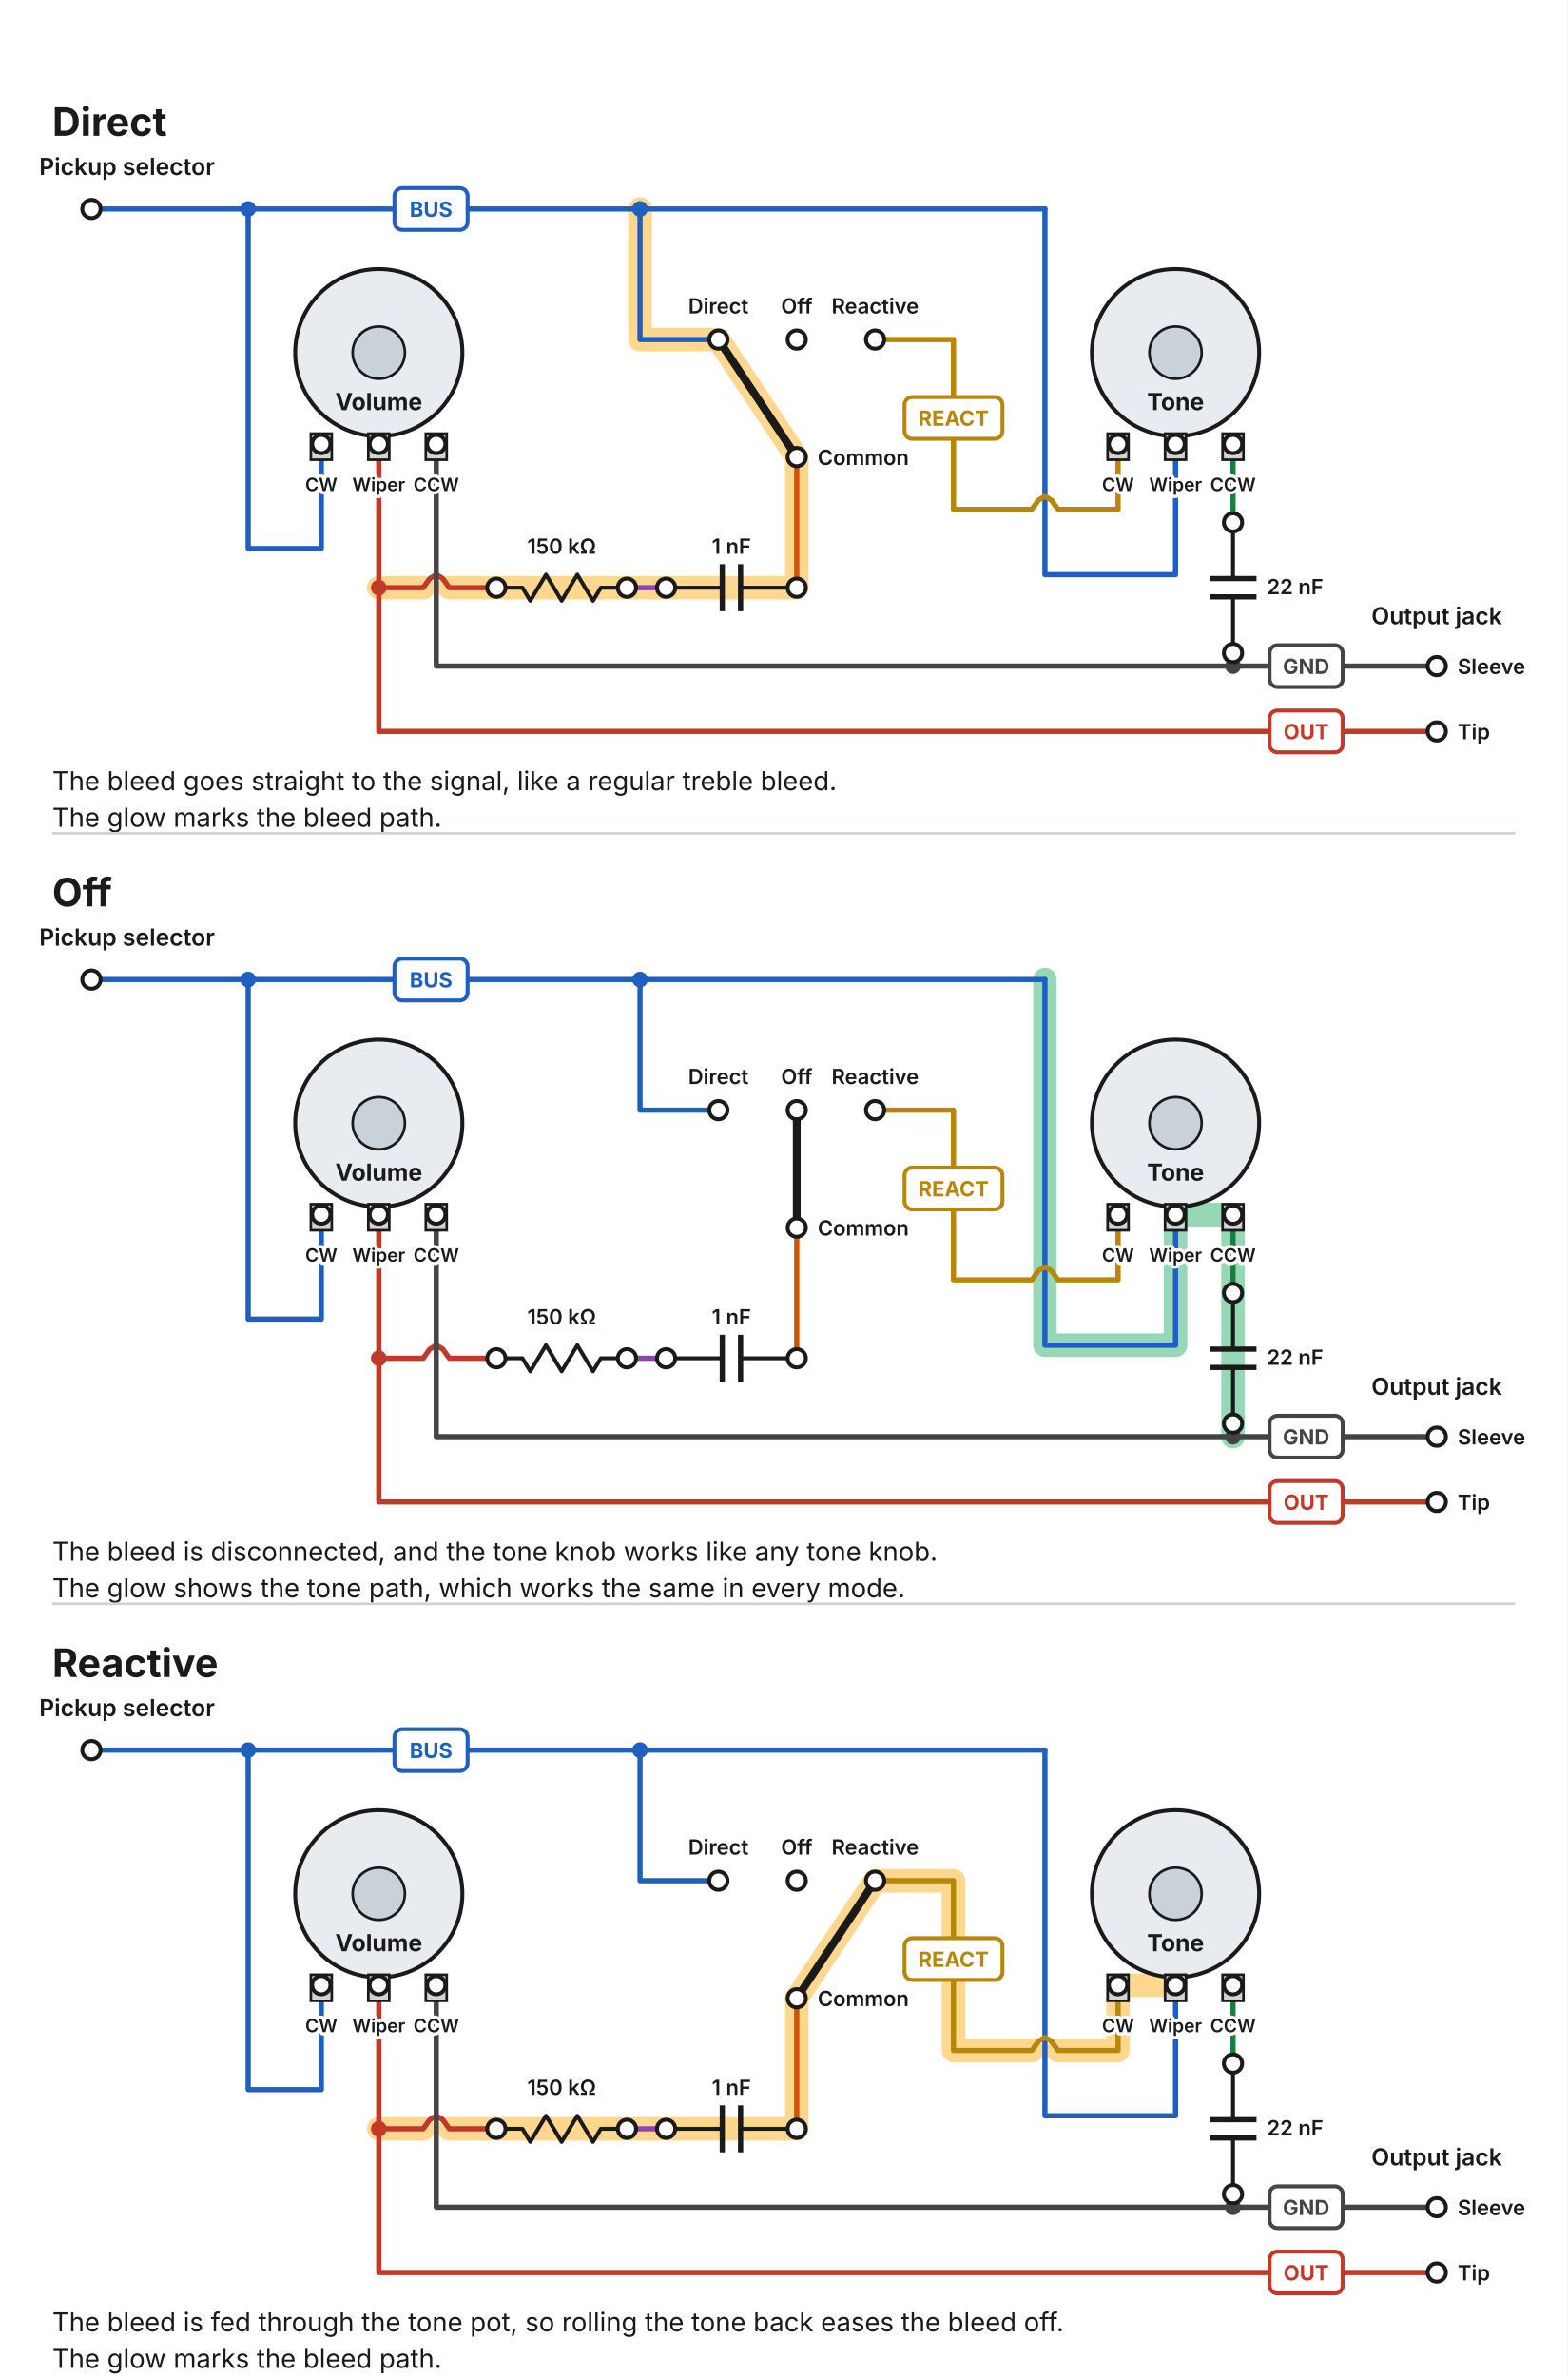
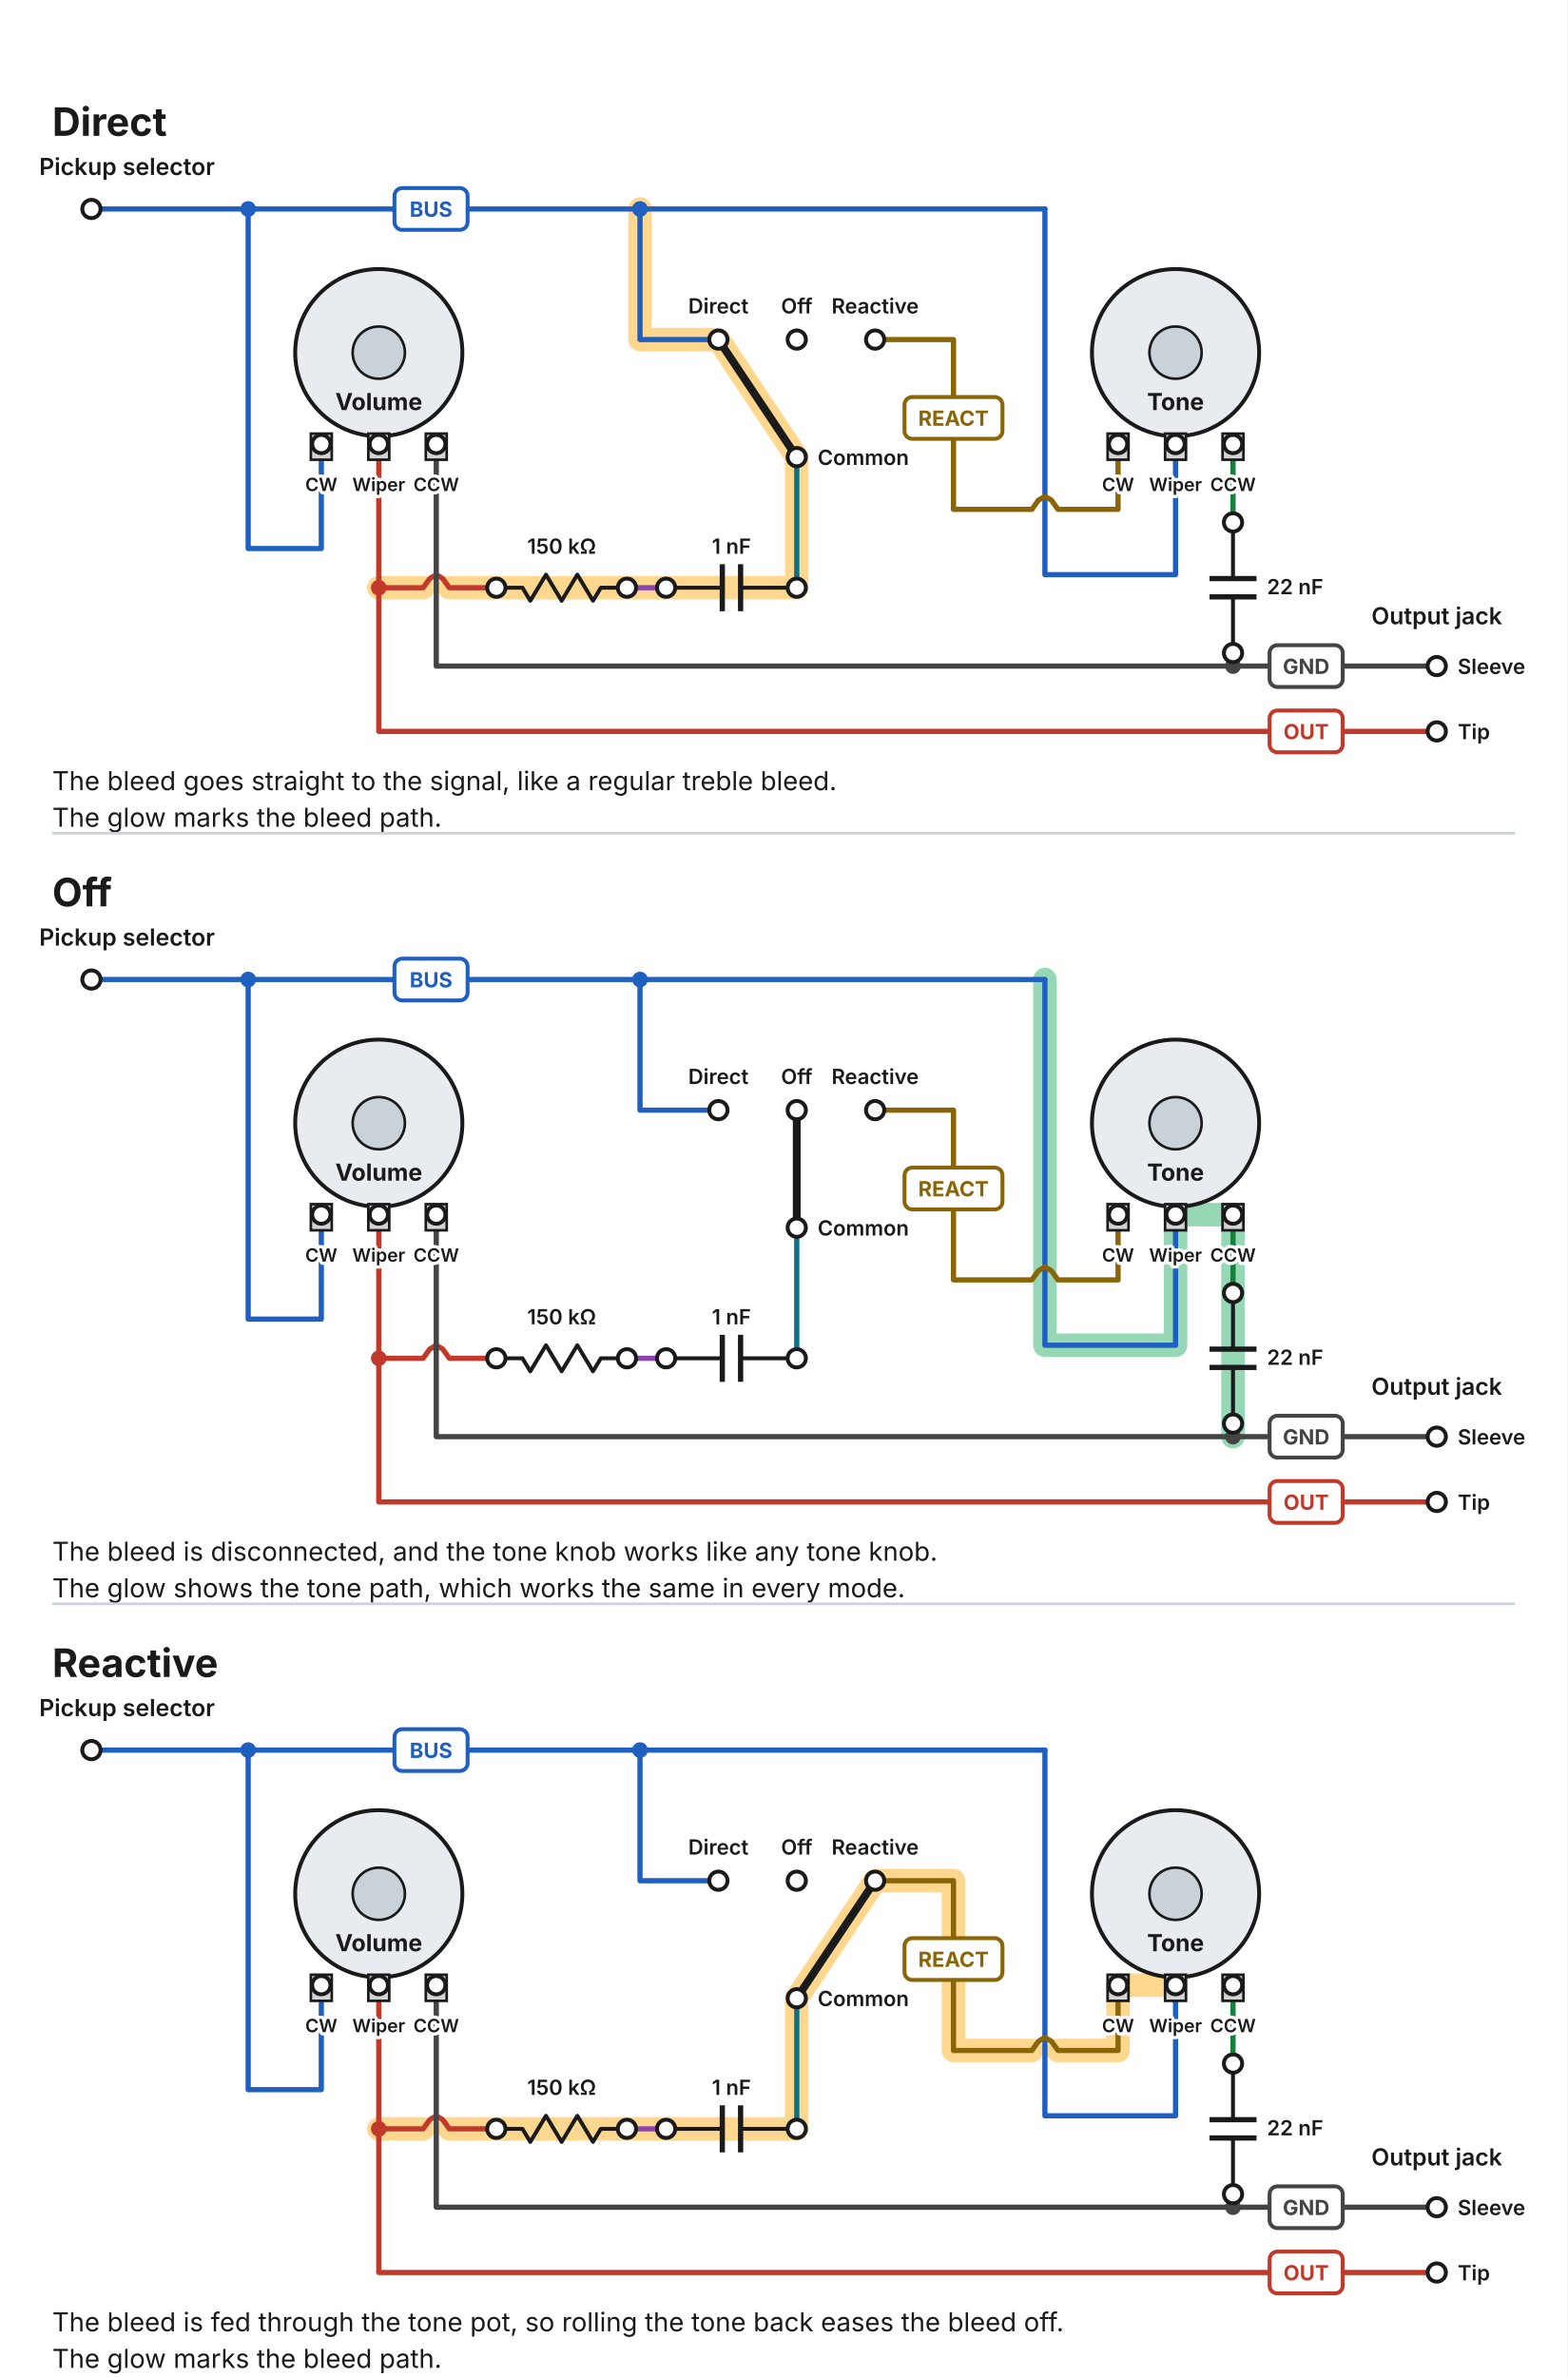
<svg xmlns="http://www.w3.org/2000/svg" viewBox="0 0 1200 1820" width="1200" height="1820" role="img" aria-label="The three modes">
  <rect width="1200" height="1820" fill="#ffffff" />
  <text x="40" y="104" font-size="30" font-weight="700" text-anchor="start" fill="#1a1a1a" font-family="Inter, Helvetica, Arial, sans-serif">Direct</text>
  <polyline points="290,450 324,450" fill="none" stroke="#ffb020" stroke-opacity="0.5" stroke-width="18" stroke-linecap="round" stroke-linejoin="round" />
  <polyline points="344,450 610,450 610,350 550,260 490,260 490,160" fill="none" stroke="#ffb020" stroke-opacity="0.5" stroke-width="18" stroke-linecap="round" stroke-linejoin="round" />
  <polyline data-wire="1" data-net="BUS" points="70,160 800,160" fill="none" stroke="#1f5fbf" stroke-width="4" stroke-linejoin="round" stroke-linecap="round" />
  <circle data-dot="1" cx="190" cy="160" r="6" fill="#1f5fbf" />
  <circle data-dot="1" cx="490" cy="160" r="6" fill="#1f5fbf" />
  <polyline data-wire="1" data-net="BUS" points="800,160 800,440 900,440 900,340" fill="none" stroke="#1f5fbf" stroke-width="4" stroke-linejoin="round" stroke-linecap="round" />
  <polyline data-wire="1" data-net="BUS" points="490,160 490,260 550,260" fill="none" stroke="#1f5fbf" stroke-width="4" stroke-linejoin="round" stroke-linecap="round" />
-   <polyline data-wire="1" data-net="REACT" points="856,340 856,390 810,390 805,383 800,380 795,383 790,390 730,390 730,260 670,260" fill="none" stroke="#b8860b" stroke-width="4" stroke-linejoin="round" stroke-linecap="round" />
-   <polyline data-wire="1" data-net="TB-SW" points="610,450 610,350" fill="none" stroke="#d35400" stroke-width="4" stroke-linejoin="round" stroke-linecap="round" />
+   <polyline data-wire="1" data-net="REACT" points="856,340 856,390 810,390 805,383 800,380 795,383 790,390 730,390 730,260 670,260" fill="none" stroke="#8a6508" stroke-width="4" stroke-linejoin="round" stroke-linecap="round" />
+   <polyline data-wire="1" data-net="TB-SW" points="610,450 610,350" fill="none" stroke="#0b7285" stroke-width="4" stroke-linejoin="round" stroke-linecap="round" />
  <polyline data-wire="1" data-net="BUS" points="190,160 190,420 246,420 246,340" fill="none" stroke="#1f5fbf" stroke-width="4" stroke-linejoin="round" stroke-linecap="round" />
  <polyline data-wire="1" data-net="OUT" points="290,340 290,560 1100,560" fill="none" stroke="#c0392b" stroke-width="4" stroke-linejoin="round" stroke-linecap="round" />
  <circle data-dot="1" cx="290" cy="450" r="6" fill="#c0392b" />
  <polyline data-wire="1" data-net="OUT" points="290,450 324,450 329,443 334,440 339,443 344,450 380,450" fill="none" stroke="#c0392b" stroke-width="4" stroke-linejoin="round" stroke-linecap="round" />
  <polyline data-wire="1" data-net="TB-MID" points="480,450 510,450" fill="none" stroke="#8e44ad" stroke-width="4" stroke-linejoin="round" stroke-linecap="round" />
  <polyline data-wire="1" data-net="TONE-CAP" points="944,340 944,400" fill="none" stroke="#16803c" stroke-width="4" stroke-linejoin="round" stroke-linecap="round" />
  <polyline data-wire="1" data-net="GND" points="334,340 334,510 1100,510" fill="none" stroke="#444444" stroke-width="4" stroke-linejoin="round" stroke-linecap="round" />
  <circle data-dot="1" cx="944" cy="510" r="6" fill="#444444" />
  <polyline data-wire="1" data-net="GND" points="944,500 944,510" fill="none" stroke="#444444" stroke-width="4" stroke-linejoin="round" stroke-linecap="round" />
  <g data-part="RB">
    <polyline points="380,450 400,450 406,460 418,440 430,460 442,440 454,460 460,450 480,450" fill="none" stroke="#1a1a1a" stroke-width="3" stroke-linejoin="round" />
    <circle data-terminal="RB.1" cx="380" cy="450" r="7" fill="#ffffff" stroke="#1a1a1a" stroke-width="3" />
    <circle data-terminal="RB.2" cx="480" cy="450" r="7" fill="#ffffff" stroke="#1a1a1a" stroke-width="3" />
    <text x="430" y="424" font-size="16" font-weight="600" text-anchor="middle" fill="#1a1a1a" stroke="#ffffff" stroke-width="5" stroke-linejoin="round" paint-order="stroke" font-family="Inter, Helvetica, Arial, sans-serif">150 kΩ</text>
  </g>
  <g data-part="CB">
    <line x1="510" y1="450" x2="553" y2="450" stroke="#1a1a1a" stroke-width="3" />
    <line x1="567" y1="450" x2="610" y2="450" stroke="#1a1a1a" stroke-width="3" />
    <line x1="553" y1="432" x2="553" y2="468" stroke="#1a1a1a" stroke-width="4" />
    <line x1="567" y1="432" x2="567" y2="468" stroke="#1a1a1a" stroke-width="4" />
    <circle data-terminal="CB.1" cx="510" cy="450" r="7" fill="#ffffff" stroke="#1a1a1a" stroke-width="3" />
    <circle data-terminal="CB.2" cx="610" cy="450" r="7" fill="#ffffff" stroke="#1a1a1a" stroke-width="3" />
    <text x="560" y="424" font-size="16" font-weight="600" text-anchor="middle" fill="#1a1a1a" stroke="#ffffff" stroke-width="5" stroke-linejoin="round" paint-order="stroke" font-family="Inter, Helvetica, Arial, sans-serif">1 nF</text>
  </g>
  <g data-part="C22">
    <line x1="944" y1="400" x2="944" y2="443" stroke="#1a1a1a" stroke-width="3" />
    <line x1="944" y1="457" x2="944" y2="500" stroke="#1a1a1a" stroke-width="3" />
    <line x1="926" y1="443" x2="962" y2="443" stroke="#1a1a1a" stroke-width="4" />
    <line x1="926" y1="457" x2="962" y2="457" stroke="#1a1a1a" stroke-width="4" />
    <circle data-terminal="C22.HOT" cx="944" cy="400" r="7" fill="#ffffff" stroke="#1a1a1a" stroke-width="3" />
    <circle data-terminal="C22.GND" cx="944" cy="500" r="7" fill="#ffffff" stroke="#1a1a1a" stroke-width="3" />
    <text x="970" y="455" font-size="16" font-weight="600" text-anchor="start" fill="#1a1a1a" stroke="#ffffff" stroke-width="5" stroke-linejoin="round" paint-order="stroke" font-family="Inter, Helvetica, Arial, sans-serif">22 nF</text>
  </g>
  <g data-pot="Volume" data-view="rear">
    <circle cx="290" cy="270" r="64" fill="#e8ecf0" stroke="#1a1a1a" stroke-width="3" />
    <circle cx="290" cy="270" r="20" fill="#c9d1d9" stroke="#1a1a1a" stroke-width="2" />
    <rect x="238" y="332" width="16" height="20" fill="#d4d4d4" stroke="#1a1a1a" stroke-width="2" />
    <circle data-terminal="VOL.IN" cx="246" cy="340" r="7" fill="#ffffff" stroke="#1a1a1a" stroke-width="3" />
    <text x="246" y="376" font-size="14" font-weight="600" text-anchor="middle" fill="#1a1a1a" stroke="#ffffff" stroke-width="5" stroke-linejoin="round" paint-order="stroke" font-family="Inter, Helvetica, Arial, sans-serif">CW</text>
    <rect x="282" y="332" width="16" height="20" fill="#d4d4d4" stroke="#1a1a1a" stroke-width="2" />
    <circle data-terminal="VOL.W" cx="290" cy="340" r="7" fill="#ffffff" stroke="#1a1a1a" stroke-width="3" />
    <text x="290" y="376" font-size="14" font-weight="600" text-anchor="middle" fill="#1a1a1a" stroke="#ffffff" stroke-width="5" stroke-linejoin="round" paint-order="stroke" font-family="Inter, Helvetica, Arial, sans-serif">Wiper</text>
    <rect x="326" y="332" width="16" height="20" fill="#d4d4d4" stroke="#1a1a1a" stroke-width="2" />
    <circle data-terminal="VOL.GND" cx="334" cy="340" r="7" fill="#ffffff" stroke="#1a1a1a" stroke-width="3" />
    <text x="334" y="376" font-size="14" font-weight="600" text-anchor="middle" fill="#1a1a1a" stroke="#ffffff" stroke-width="5" stroke-linejoin="round" paint-order="stroke" font-family="Inter, Helvetica, Arial, sans-serif">CCW</text>
    <text x="290" y="314" font-size="18" font-weight="700" text-anchor="middle" fill="#1a1a1a" font-family="Inter, Helvetica, Arial, sans-serif">Volume</text>
  </g>
  <g data-pot="Tone" data-view="rear">
    <circle cx="900" cy="270" r="64" fill="#e8ecf0" stroke="#1a1a1a" stroke-width="3" />
    <circle cx="900" cy="270" r="20" fill="#c9d1d9" stroke="#1a1a1a" stroke-width="2" />
    <rect x="848" y="332" width="16" height="20" fill="#d4d4d4" stroke="#1a1a1a" stroke-width="2" />
    <circle data-terminal="TONE.CW" cx="856" cy="340" r="7" fill="#ffffff" stroke="#1a1a1a" stroke-width="3" />
    <text x="856" y="376" font-size="14" font-weight="600" text-anchor="middle" fill="#1a1a1a" stroke="#ffffff" stroke-width="5" stroke-linejoin="round" paint-order="stroke" font-family="Inter, Helvetica, Arial, sans-serif">CW</text>
    <rect x="892" y="332" width="16" height="20" fill="#d4d4d4" stroke="#1a1a1a" stroke-width="2" />
    <circle data-terminal="TONE.W" cx="900" cy="340" r="7" fill="#ffffff" stroke="#1a1a1a" stroke-width="3" />
    <text x="900" y="376" font-size="14" font-weight="600" text-anchor="middle" fill="#1a1a1a" stroke="#ffffff" stroke-width="5" stroke-linejoin="round" paint-order="stroke" font-family="Inter, Helvetica, Arial, sans-serif">Wiper</text>
    <rect x="936" y="332" width="16" height="20" fill="#d4d4d4" stroke="#1a1a1a" stroke-width="2" />
    <circle data-terminal="TONE.CCW" cx="944" cy="340" r="7" fill="#ffffff" stroke="#1a1a1a" stroke-width="3" />
    <text x="944" y="376" font-size="14" font-weight="600" text-anchor="middle" fill="#1a1a1a" stroke="#ffffff" stroke-width="5" stroke-linejoin="round" paint-order="stroke" font-family="Inter, Helvetica, Arial, sans-serif">CCW</text>
    <text x="900" y="314" font-size="18" font-weight="700" text-anchor="middle" fill="#1a1a1a" font-family="Inter, Helvetica, Arial, sans-serif">Tone</text>
  </g>
  <g data-switch="SW">
    <line data-blade="1" x1="610" y1="350" x2="550" y2="260" stroke="#1a1a1a" stroke-width="6" stroke-linecap="round" />
    <circle data-terminal="SW.DIRECT" cx="550" cy="260" r="7" fill="#ffffff" stroke="#1a1a1a" stroke-width="3" />
    <text x="550" y="240" font-size="16" font-weight="600" text-anchor="middle" fill="#1a1a1a" stroke="#ffffff" stroke-width="5" stroke-linejoin="round" paint-order="stroke" font-family="Inter, Helvetica, Arial, sans-serif">Direct</text>
    <circle data-terminal="SW.OFF" cx="610" cy="260" r="7" fill="#ffffff" stroke="#1a1a1a" stroke-width="3" />
    <text x="610" y="240" font-size="16" font-weight="600" text-anchor="middle" fill="#1a1a1a" stroke="#ffffff" stroke-width="5" stroke-linejoin="round" paint-order="stroke" font-family="Inter, Helvetica, Arial, sans-serif">Off</text>
    <circle data-terminal="SW.REACTIVE" cx="670" cy="260" r="7" fill="#ffffff" stroke="#1a1a1a" stroke-width="3" />
    <text x="670" y="240" font-size="16" font-weight="600" text-anchor="middle" fill="#1a1a1a" stroke="#ffffff" stroke-width="5" stroke-linejoin="round" paint-order="stroke" font-family="Inter, Helvetica, Arial, sans-serif">Reactive</text>
    <circle data-terminal="SW.C" cx="610" cy="350" r="7" fill="#ffffff" stroke="#1a1a1a" stroke-width="3" />
    <text x="626" y="356" font-size="16" font-weight="600" text-anchor="start" fill="#1a1a1a" stroke="#ffffff" stroke-width="5" stroke-linejoin="round" paint-order="stroke" font-family="Inter, Helvetica, Arial, sans-serif">Common</text>
  </g>
  <circle data-terminal="SEL.C" cx="70" cy="160" r="7" fill="#ffffff" stroke="#1a1a1a" stroke-width="3" />
  <circle data-terminal="JACK.SLV" cx="1100" cy="510" r="7" fill="#ffffff" stroke="#1a1a1a" stroke-width="3" />
  <circle data-terminal="JACK.TIP" cx="1100" cy="560" r="7" fill="#ffffff" stroke="#1a1a1a" stroke-width="3" />
  <text x="30" y="134" font-size="18" font-weight="600" text-anchor="start" fill="#1a1a1a" font-family="Inter, Helvetica, Arial, sans-serif">Pickup selector</text>
  <text x="1100" y="478" font-size="18" font-weight="600" text-anchor="middle" fill="#1a1a1a" font-family="Inter, Helvetica, Arial, sans-serif">Output jack</text>
  <text x="1116" y="516" font-size="16" font-weight="600" text-anchor="start" fill="#1a1a1a" font-family="Inter, Helvetica, Arial, sans-serif">Sleeve</text>
  <text x="1116" y="566" font-size="16" font-weight="600" text-anchor="start" fill="#1a1a1a" font-family="Inter, Helvetica, Arial, sans-serif">Tip</text>
  <g data-netlabel="BUS">
    <rect x="302" y="144" width="56" height="32" rx="6" fill="#ffffff" stroke="#1f5fbf" stroke-width="3" />
    <text x="330" y="166" font-size="16" font-weight="700" text-anchor="middle" fill="#1f5fbf" font-family="Inter, Helvetica, Arial, sans-serif">BUS</text>
  </g>
  <g data-netlabel="OUT">
    <rect x="972" y="544" width="56" height="32" rx="6" fill="#ffffff" stroke="#c0392b" stroke-width="3" />
    <text x="1000" y="566" font-size="16" font-weight="700" text-anchor="middle" fill="#c0392b" font-family="Inter, Helvetica, Arial, sans-serif">OUT</text>
  </g>
  <g data-netlabel="GND">
    <rect x="972" y="494" width="56" height="32" rx="6" fill="#ffffff" stroke="#444444" stroke-width="3" />
    <text x="1000" y="516" font-size="16" font-weight="700" text-anchor="middle" fill="#444444" font-family="Inter, Helvetica, Arial, sans-serif">GND</text>
  </g>
  <g data-netlabel="REACT">
-     <rect x="692.5" y="304" width="75" height="32" rx="6" fill="#ffffff" stroke="#b8860b" stroke-width="3" />
-     <text x="730" y="326" font-size="16" font-weight="700" text-anchor="middle" fill="#b8860b" font-family="Inter, Helvetica, Arial, sans-serif">REACT</text>
+     <rect x="692.5" y="304" width="75" height="32" rx="6" fill="#ffffff" stroke="#8a6508" stroke-width="3" />
+     <text x="730" y="326" font-size="16" font-weight="700" text-anchor="middle" fill="#8a6508" font-family="Inter, Helvetica, Arial, sans-serif">REACT</text>
  </g>
  <text x="40" y="605" font-size="20" font-weight="400" text-anchor="start" fill="#1a1a1a" font-family="Inter, Helvetica, Arial, sans-serif">The bleed goes straight to the signal, like a regular treble bleed.</text>
  <text x="40" y="633" font-size="20" font-weight="400" text-anchor="start" fill="#1a1a1a" font-family="Inter, Helvetica, Arial, sans-serif">The glow marks the bleed path.</text>
  <line x1="40" y1="638" x2="1160" y2="638" stroke="#c9d3de" stroke-width="2" />
  <text x="40" y="694" font-size="30" font-weight="700" text-anchor="start" fill="#1a1a1a" font-family="Inter, Helvetica, Arial, sans-serif">Off</text>
  <polyline points="800,750 800,1030 900,1030 900,930 944,930 944,1090 944,1100" fill="none" stroke="#2fb36d" stroke-opacity="0.5" stroke-width="18" stroke-linecap="round" stroke-linejoin="round" />
  <polyline data-wire="1" data-net="BUS" points="70,750 800,750" fill="none" stroke="#1f5fbf" stroke-width="4" stroke-linejoin="round" stroke-linecap="round" />
  <circle data-dot="1" cx="190" cy="750" r="6" fill="#1f5fbf" />
  <circle data-dot="1" cx="490" cy="750" r="6" fill="#1f5fbf" />
  <polyline data-wire="1" data-net="BUS" points="800,750 800,1030 900,1030 900,930" fill="none" stroke="#1f5fbf" stroke-width="4" stroke-linejoin="round" stroke-linecap="round" />
  <polyline data-wire="1" data-net="BUS" points="490,750 490,850 550,850" fill="none" stroke="#1f5fbf" stroke-width="4" stroke-linejoin="round" stroke-linecap="round" />
-   <polyline data-wire="1" data-net="REACT" points="856,930 856,980 810,980 805,973 800,970 795,973 790,980 730,980 730,850 670,850" fill="none" stroke="#b8860b" stroke-width="4" stroke-linejoin="round" stroke-linecap="round" />
-   <polyline data-wire="1" data-net="TB-SW" points="610,1040 610,940" fill="none" stroke="#d35400" stroke-width="4" stroke-linejoin="round" stroke-linecap="round" />
+   <polyline data-wire="1" data-net="REACT" points="856,930 856,980 810,980 805,973 800,970 795,973 790,980 730,980 730,850 670,850" fill="none" stroke="#8a6508" stroke-width="4" stroke-linejoin="round" stroke-linecap="round" />
+   <polyline data-wire="1" data-net="TB-SW" points="610,1040 610,940" fill="none" stroke="#0b7285" stroke-width="4" stroke-linejoin="round" stroke-linecap="round" />
  <polyline data-wire="1" data-net="BUS" points="190,750 190,1010 246,1010 246,930" fill="none" stroke="#1f5fbf" stroke-width="4" stroke-linejoin="round" stroke-linecap="round" />
  <polyline data-wire="1" data-net="OUT" points="290,930 290,1150 1100,1150" fill="none" stroke="#c0392b" stroke-width="4" stroke-linejoin="round" stroke-linecap="round" />
  <circle data-dot="1" cx="290" cy="1040" r="6" fill="#c0392b" />
  <polyline data-wire="1" data-net="OUT" points="290,1040 324,1040 329,1033 334,1030 339,1033 344,1040 380,1040" fill="none" stroke="#c0392b" stroke-width="4" stroke-linejoin="round" stroke-linecap="round" />
  <polyline data-wire="1" data-net="TB-MID" points="480,1040 510,1040" fill="none" stroke="#8e44ad" stroke-width="4" stroke-linejoin="round" stroke-linecap="round" />
  <polyline data-wire="1" data-net="TONE-CAP" points="944,930 944,990" fill="none" stroke="#16803c" stroke-width="4" stroke-linejoin="round" stroke-linecap="round" />
  <polyline data-wire="1" data-net="GND" points="334,930 334,1100 1100,1100" fill="none" stroke="#444444" stroke-width="4" stroke-linejoin="round" stroke-linecap="round" />
  <circle data-dot="1" cx="944" cy="1100" r="6" fill="#444444" />
  <polyline data-wire="1" data-net="GND" points="944,1090 944,1100" fill="none" stroke="#444444" stroke-width="4" stroke-linejoin="round" stroke-linecap="round" />
  <g data-part="RB">
    <polyline points="380,1040 400,1040 406,1050 418,1030 430,1050 442,1030 454,1050 460,1040 480,1040" fill="none" stroke="#1a1a1a" stroke-width="3" stroke-linejoin="round" />
    <circle data-terminal="RB.1" cx="380" cy="1040" r="7" fill="#ffffff" stroke="#1a1a1a" stroke-width="3" />
    <circle data-terminal="RB.2" cx="480" cy="1040" r="7" fill="#ffffff" stroke="#1a1a1a" stroke-width="3" />
    <text x="430" y="1014" font-size="16" font-weight="600" text-anchor="middle" fill="#1a1a1a" stroke="#ffffff" stroke-width="5" stroke-linejoin="round" paint-order="stroke" font-family="Inter, Helvetica, Arial, sans-serif">150 kΩ</text>
  </g>
  <g data-part="CB">
    <line x1="510" y1="1040" x2="553" y2="1040" stroke="#1a1a1a" stroke-width="3" />
    <line x1="567" y1="1040" x2="610" y2="1040" stroke="#1a1a1a" stroke-width="3" />
    <line x1="553" y1="1022" x2="553" y2="1058" stroke="#1a1a1a" stroke-width="4" />
    <line x1="567" y1="1022" x2="567" y2="1058" stroke="#1a1a1a" stroke-width="4" />
    <circle data-terminal="CB.1" cx="510" cy="1040" r="7" fill="#ffffff" stroke="#1a1a1a" stroke-width="3" />
    <circle data-terminal="CB.2" cx="610" cy="1040" r="7" fill="#ffffff" stroke="#1a1a1a" stroke-width="3" />
    <text x="560" y="1014" font-size="16" font-weight="600" text-anchor="middle" fill="#1a1a1a" stroke="#ffffff" stroke-width="5" stroke-linejoin="round" paint-order="stroke" font-family="Inter, Helvetica, Arial, sans-serif">1 nF</text>
  </g>
  <g data-part="C22">
    <line x1="944" y1="990" x2="944" y2="1033" stroke="#1a1a1a" stroke-width="3" />
    <line x1="944" y1="1047" x2="944" y2="1090" stroke="#1a1a1a" stroke-width="3" />
    <line x1="926" y1="1033" x2="962" y2="1033" stroke="#1a1a1a" stroke-width="4" />
    <line x1="926" y1="1047" x2="962" y2="1047" stroke="#1a1a1a" stroke-width="4" />
    <circle data-terminal="C22.HOT" cx="944" cy="990" r="7" fill="#ffffff" stroke="#1a1a1a" stroke-width="3" />
    <circle data-terminal="C22.GND" cx="944" cy="1090" r="7" fill="#ffffff" stroke="#1a1a1a" stroke-width="3" />
    <text x="970" y="1045" font-size="16" font-weight="600" text-anchor="start" fill="#1a1a1a" stroke="#ffffff" stroke-width="5" stroke-linejoin="round" paint-order="stroke" font-family="Inter, Helvetica, Arial, sans-serif">22 nF</text>
  </g>
  <g data-pot="Volume" data-view="rear">
    <circle cx="290" cy="860" r="64" fill="#e8ecf0" stroke="#1a1a1a" stroke-width="3" />
    <circle cx="290" cy="860" r="20" fill="#c9d1d9" stroke="#1a1a1a" stroke-width="2" />
    <rect x="238" y="922" width="16" height="20" fill="#d4d4d4" stroke="#1a1a1a" stroke-width="2" />
    <circle data-terminal="VOL.IN" cx="246" cy="930" r="7" fill="#ffffff" stroke="#1a1a1a" stroke-width="3" />
    <text x="246" y="966" font-size="14" font-weight="600" text-anchor="middle" fill="#1a1a1a" stroke="#ffffff" stroke-width="5" stroke-linejoin="round" paint-order="stroke" font-family="Inter, Helvetica, Arial, sans-serif">CW</text>
    <rect x="282" y="922" width="16" height="20" fill="#d4d4d4" stroke="#1a1a1a" stroke-width="2" />
    <circle data-terminal="VOL.W" cx="290" cy="930" r="7" fill="#ffffff" stroke="#1a1a1a" stroke-width="3" />
    <text x="290" y="966" font-size="14" font-weight="600" text-anchor="middle" fill="#1a1a1a" stroke="#ffffff" stroke-width="5" stroke-linejoin="round" paint-order="stroke" font-family="Inter, Helvetica, Arial, sans-serif">Wiper</text>
    <rect x="326" y="922" width="16" height="20" fill="#d4d4d4" stroke="#1a1a1a" stroke-width="2" />
    <circle data-terminal="VOL.GND" cx="334" cy="930" r="7" fill="#ffffff" stroke="#1a1a1a" stroke-width="3" />
    <text x="334" y="966" font-size="14" font-weight="600" text-anchor="middle" fill="#1a1a1a" stroke="#ffffff" stroke-width="5" stroke-linejoin="round" paint-order="stroke" font-family="Inter, Helvetica, Arial, sans-serif">CCW</text>
    <text x="290" y="904" font-size="18" font-weight="700" text-anchor="middle" fill="#1a1a1a" font-family="Inter, Helvetica, Arial, sans-serif">Volume</text>
  </g>
  <g data-pot="Tone" data-view="rear">
    <circle cx="900" cy="860" r="64" fill="#e8ecf0" stroke="#1a1a1a" stroke-width="3" />
    <circle cx="900" cy="860" r="20" fill="#c9d1d9" stroke="#1a1a1a" stroke-width="2" />
    <rect x="848" y="922" width="16" height="20" fill="#d4d4d4" stroke="#1a1a1a" stroke-width="2" />
    <circle data-terminal="TONE.CW" cx="856" cy="930" r="7" fill="#ffffff" stroke="#1a1a1a" stroke-width="3" />
    <text x="856" y="966" font-size="14" font-weight="600" text-anchor="middle" fill="#1a1a1a" stroke="#ffffff" stroke-width="5" stroke-linejoin="round" paint-order="stroke" font-family="Inter, Helvetica, Arial, sans-serif">CW</text>
    <rect x="892" y="922" width="16" height="20" fill="#d4d4d4" stroke="#1a1a1a" stroke-width="2" />
    <circle data-terminal="TONE.W" cx="900" cy="930" r="7" fill="#ffffff" stroke="#1a1a1a" stroke-width="3" />
    <text x="900" y="966" font-size="14" font-weight="600" text-anchor="middle" fill="#1a1a1a" stroke="#ffffff" stroke-width="5" stroke-linejoin="round" paint-order="stroke" font-family="Inter, Helvetica, Arial, sans-serif">Wiper</text>
    <rect x="936" y="922" width="16" height="20" fill="#d4d4d4" stroke="#1a1a1a" stroke-width="2" />
    <circle data-terminal="TONE.CCW" cx="944" cy="930" r="7" fill="#ffffff" stroke="#1a1a1a" stroke-width="3" />
    <text x="944" y="966" font-size="14" font-weight="600" text-anchor="middle" fill="#1a1a1a" stroke="#ffffff" stroke-width="5" stroke-linejoin="round" paint-order="stroke" font-family="Inter, Helvetica, Arial, sans-serif">CCW</text>
    <text x="900" y="904" font-size="18" font-weight="700" text-anchor="middle" fill="#1a1a1a" font-family="Inter, Helvetica, Arial, sans-serif">Tone</text>
  </g>
  <g data-switch="SW">
    <line data-blade="1" x1="610" y1="940" x2="610" y2="850" stroke="#1a1a1a" stroke-width="6" stroke-linecap="round" />
    <circle data-terminal="SW.DIRECT" cx="550" cy="850" r="7" fill="#ffffff" stroke="#1a1a1a" stroke-width="3" />
    <text x="550" y="830" font-size="16" font-weight="600" text-anchor="middle" fill="#1a1a1a" stroke="#ffffff" stroke-width="5" stroke-linejoin="round" paint-order="stroke" font-family="Inter, Helvetica, Arial, sans-serif">Direct</text>
    <circle data-terminal="SW.OFF" cx="610" cy="850" r="7" fill="#ffffff" stroke="#1a1a1a" stroke-width="3" />
    <text x="610" y="830" font-size="16" font-weight="600" text-anchor="middle" fill="#1a1a1a" stroke="#ffffff" stroke-width="5" stroke-linejoin="round" paint-order="stroke" font-family="Inter, Helvetica, Arial, sans-serif">Off</text>
    <circle data-terminal="SW.REACTIVE" cx="670" cy="850" r="7" fill="#ffffff" stroke="#1a1a1a" stroke-width="3" />
    <text x="670" y="830" font-size="16" font-weight="600" text-anchor="middle" fill="#1a1a1a" stroke="#ffffff" stroke-width="5" stroke-linejoin="round" paint-order="stroke" font-family="Inter, Helvetica, Arial, sans-serif">Reactive</text>
    <circle data-terminal="SW.C" cx="610" cy="940" r="7" fill="#ffffff" stroke="#1a1a1a" stroke-width="3" />
    <text x="626" y="946" font-size="16" font-weight="600" text-anchor="start" fill="#1a1a1a" stroke="#ffffff" stroke-width="5" stroke-linejoin="round" paint-order="stroke" font-family="Inter, Helvetica, Arial, sans-serif">Common</text>
  </g>
  <circle data-terminal="SEL.C" cx="70" cy="750" r="7" fill="#ffffff" stroke="#1a1a1a" stroke-width="3" />
  <circle data-terminal="JACK.SLV" cx="1100" cy="1100" r="7" fill="#ffffff" stroke="#1a1a1a" stroke-width="3" />
  <circle data-terminal="JACK.TIP" cx="1100" cy="1150" r="7" fill="#ffffff" stroke="#1a1a1a" stroke-width="3" />
  <text x="30" y="724" font-size="18" font-weight="600" text-anchor="start" fill="#1a1a1a" font-family="Inter, Helvetica, Arial, sans-serif">Pickup selector</text>
  <text x="1100" y="1068" font-size="18" font-weight="600" text-anchor="middle" fill="#1a1a1a" font-family="Inter, Helvetica, Arial, sans-serif">Output jack</text>
  <text x="1116" y="1106" font-size="16" font-weight="600" text-anchor="start" fill="#1a1a1a" font-family="Inter, Helvetica, Arial, sans-serif">Sleeve</text>
  <text x="1116" y="1156" font-size="16" font-weight="600" text-anchor="start" fill="#1a1a1a" font-family="Inter, Helvetica, Arial, sans-serif">Tip</text>
  <g data-netlabel="BUS">
    <rect x="302" y="734" width="56" height="32" rx="6" fill="#ffffff" stroke="#1f5fbf" stroke-width="3" />
    <text x="330" y="756" font-size="16" font-weight="700" text-anchor="middle" fill="#1f5fbf" font-family="Inter, Helvetica, Arial, sans-serif">BUS</text>
  </g>
  <g data-netlabel="OUT">
    <rect x="972" y="1134" width="56" height="32" rx="6" fill="#ffffff" stroke="#c0392b" stroke-width="3" />
    <text x="1000" y="1156" font-size="16" font-weight="700" text-anchor="middle" fill="#c0392b" font-family="Inter, Helvetica, Arial, sans-serif">OUT</text>
  </g>
  <g data-netlabel="GND">
    <rect x="972" y="1084" width="56" height="32" rx="6" fill="#ffffff" stroke="#444444" stroke-width="3" />
    <text x="1000" y="1106" font-size="16" font-weight="700" text-anchor="middle" fill="#444444" font-family="Inter, Helvetica, Arial, sans-serif">GND</text>
  </g>
  <g data-netlabel="REACT">
-     <rect x="692.5" y="894" width="75" height="32" rx="6" fill="#ffffff" stroke="#b8860b" stroke-width="3" />
-     <text x="730" y="916" font-size="16" font-weight="700" text-anchor="middle" fill="#b8860b" font-family="Inter, Helvetica, Arial, sans-serif">REACT</text>
+     <rect x="692.5" y="894" width="75" height="32" rx="6" fill="#ffffff" stroke="#8a6508" stroke-width="3" />
+     <text x="730" y="916" font-size="16" font-weight="700" text-anchor="middle" fill="#8a6508" font-family="Inter, Helvetica, Arial, sans-serif">REACT</text>
  </g>
  <text x="40" y="1195" font-size="20" font-weight="400" text-anchor="start" fill="#1a1a1a" font-family="Inter, Helvetica, Arial, sans-serif">The bleed is disconnected, and the tone knob works like any tone knob.</text>
  <text x="40" y="1223" font-size="20" font-weight="400" text-anchor="start" fill="#1a1a1a" font-family="Inter, Helvetica, Arial, sans-serif">The glow shows the tone path, which works the same in every mode.</text>
  <line x1="40" y1="1228" x2="1160" y2="1228" stroke="#c9d3de" stroke-width="2" />
  <text x="40" y="1284" font-size="30" font-weight="700" text-anchor="start" fill="#1a1a1a" font-family="Inter, Helvetica, Arial, sans-serif">Reactive</text>
  <polyline points="290,1630 324,1630" fill="none" stroke="#ffb020" stroke-opacity="0.5" stroke-width="18" stroke-linecap="round" stroke-linejoin="round" />
  <polyline points="344,1630 610,1630 610,1530 670,1440 730,1440 730,1570 790,1570" fill="none" stroke="#ffb020" stroke-opacity="0.5" stroke-width="18" stroke-linecap="round" stroke-linejoin="round" />
  <polyline points="810,1570 856,1570 856,1520 900,1520" fill="none" stroke="#ffb020" stroke-opacity="0.5" stroke-width="18" stroke-linecap="round" stroke-linejoin="round" />
  <polyline data-wire="1" data-net="BUS" points="70,1340 800,1340" fill="none" stroke="#1f5fbf" stroke-width="4" stroke-linejoin="round" stroke-linecap="round" />
  <circle data-dot="1" cx="190" cy="1340" r="6" fill="#1f5fbf" />
  <circle data-dot="1" cx="490" cy="1340" r="6" fill="#1f5fbf" />
  <polyline data-wire="1" data-net="BUS" points="800,1340 800,1620 900,1620 900,1520" fill="none" stroke="#1f5fbf" stroke-width="4" stroke-linejoin="round" stroke-linecap="round" />
  <polyline data-wire="1" data-net="BUS" points="490,1340 490,1440 550,1440" fill="none" stroke="#1f5fbf" stroke-width="4" stroke-linejoin="round" stroke-linecap="round" />
-   <polyline data-wire="1" data-net="REACT" points="856,1520 856,1570 810,1570 805,1563 800,1560 795,1563 790,1570 730,1570 730,1440 670,1440" fill="none" stroke="#b8860b" stroke-width="4" stroke-linejoin="round" stroke-linecap="round" />
-   <polyline data-wire="1" data-net="TB-SW" points="610,1630 610,1530" fill="none" stroke="#d35400" stroke-width="4" stroke-linejoin="round" stroke-linecap="round" />
+   <polyline data-wire="1" data-net="REACT" points="856,1520 856,1570 810,1570 805,1563 800,1560 795,1563 790,1570 730,1570 730,1440 670,1440" fill="none" stroke="#8a6508" stroke-width="4" stroke-linejoin="round" stroke-linecap="round" />
+   <polyline data-wire="1" data-net="TB-SW" points="610,1630 610,1530" fill="none" stroke="#0b7285" stroke-width="4" stroke-linejoin="round" stroke-linecap="round" />
  <polyline data-wire="1" data-net="BUS" points="190,1340 190,1600 246,1600 246,1520" fill="none" stroke="#1f5fbf" stroke-width="4" stroke-linejoin="round" stroke-linecap="round" />
  <polyline data-wire="1" data-net="OUT" points="290,1520 290,1740 1100,1740" fill="none" stroke="#c0392b" stroke-width="4" stroke-linejoin="round" stroke-linecap="round" />
  <circle data-dot="1" cx="290" cy="1630" r="6" fill="#c0392b" />
  <polyline data-wire="1" data-net="OUT" points="290,1630 324,1630 329,1623 334,1620 339,1623 344,1630 380,1630" fill="none" stroke="#c0392b" stroke-width="4" stroke-linejoin="round" stroke-linecap="round" />
  <polyline data-wire="1" data-net="TB-MID" points="480,1630 510,1630" fill="none" stroke="#8e44ad" stroke-width="4" stroke-linejoin="round" stroke-linecap="round" />
  <polyline data-wire="1" data-net="TONE-CAP" points="944,1520 944,1580" fill="none" stroke="#16803c" stroke-width="4" stroke-linejoin="round" stroke-linecap="round" />
  <polyline data-wire="1" data-net="GND" points="334,1520 334,1690 1100,1690" fill="none" stroke="#444444" stroke-width="4" stroke-linejoin="round" stroke-linecap="round" />
  <circle data-dot="1" cx="944" cy="1690" r="6" fill="#444444" />
  <polyline data-wire="1" data-net="GND" points="944,1680 944,1690" fill="none" stroke="#444444" stroke-width="4" stroke-linejoin="round" stroke-linecap="round" />
  <g data-part="RB">
    <polyline points="380,1630 400,1630 406,1640 418,1620 430,1640 442,1620 454,1640 460,1630 480,1630" fill="none" stroke="#1a1a1a" stroke-width="3" stroke-linejoin="round" />
    <circle data-terminal="RB.1" cx="380" cy="1630" r="7" fill="#ffffff" stroke="#1a1a1a" stroke-width="3" />
    <circle data-terminal="RB.2" cx="480" cy="1630" r="7" fill="#ffffff" stroke="#1a1a1a" stroke-width="3" />
    <text x="430" y="1604" font-size="16" font-weight="600" text-anchor="middle" fill="#1a1a1a" stroke="#ffffff" stroke-width="5" stroke-linejoin="round" paint-order="stroke" font-family="Inter, Helvetica, Arial, sans-serif">150 kΩ</text>
  </g>
  <g data-part="CB">
    <line x1="510" y1="1630" x2="553" y2="1630" stroke="#1a1a1a" stroke-width="3" />
    <line x1="567" y1="1630" x2="610" y2="1630" stroke="#1a1a1a" stroke-width="3" />
    <line x1="553" y1="1612" x2="553" y2="1648" stroke="#1a1a1a" stroke-width="4" />
    <line x1="567" y1="1612" x2="567" y2="1648" stroke="#1a1a1a" stroke-width="4" />
    <circle data-terminal="CB.1" cx="510" cy="1630" r="7" fill="#ffffff" stroke="#1a1a1a" stroke-width="3" />
    <circle data-terminal="CB.2" cx="610" cy="1630" r="7" fill="#ffffff" stroke="#1a1a1a" stroke-width="3" />
    <text x="560" y="1604" font-size="16" font-weight="600" text-anchor="middle" fill="#1a1a1a" stroke="#ffffff" stroke-width="5" stroke-linejoin="round" paint-order="stroke" font-family="Inter, Helvetica, Arial, sans-serif">1 nF</text>
  </g>
  <g data-part="C22">
    <line x1="944" y1="1580" x2="944" y2="1623" stroke="#1a1a1a" stroke-width="3" />
    <line x1="944" y1="1637" x2="944" y2="1680" stroke="#1a1a1a" stroke-width="3" />
    <line x1="926" y1="1623" x2="962" y2="1623" stroke="#1a1a1a" stroke-width="4" />
    <line x1="926" y1="1637" x2="962" y2="1637" stroke="#1a1a1a" stroke-width="4" />
    <circle data-terminal="C22.HOT" cx="944" cy="1580" r="7" fill="#ffffff" stroke="#1a1a1a" stroke-width="3" />
    <circle data-terminal="C22.GND" cx="944" cy="1680" r="7" fill="#ffffff" stroke="#1a1a1a" stroke-width="3" />
    <text x="970" y="1635" font-size="16" font-weight="600" text-anchor="start" fill="#1a1a1a" stroke="#ffffff" stroke-width="5" stroke-linejoin="round" paint-order="stroke" font-family="Inter, Helvetica, Arial, sans-serif">22 nF</text>
  </g>
  <g data-pot="Volume" data-view="rear">
    <circle cx="290" cy="1450" r="64" fill="#e8ecf0" stroke="#1a1a1a" stroke-width="3" />
    <circle cx="290" cy="1450" r="20" fill="#c9d1d9" stroke="#1a1a1a" stroke-width="2" />
    <rect x="238" y="1512" width="16" height="20" fill="#d4d4d4" stroke="#1a1a1a" stroke-width="2" />
    <circle data-terminal="VOL.IN" cx="246" cy="1520" r="7" fill="#ffffff" stroke="#1a1a1a" stroke-width="3" />
    <text x="246" y="1556" font-size="14" font-weight="600" text-anchor="middle" fill="#1a1a1a" stroke="#ffffff" stroke-width="5" stroke-linejoin="round" paint-order="stroke" font-family="Inter, Helvetica, Arial, sans-serif">CW</text>
    <rect x="282" y="1512" width="16" height="20" fill="#d4d4d4" stroke="#1a1a1a" stroke-width="2" />
    <circle data-terminal="VOL.W" cx="290" cy="1520" r="7" fill="#ffffff" stroke="#1a1a1a" stroke-width="3" />
    <text x="290" y="1556" font-size="14" font-weight="600" text-anchor="middle" fill="#1a1a1a" stroke="#ffffff" stroke-width="5" stroke-linejoin="round" paint-order="stroke" font-family="Inter, Helvetica, Arial, sans-serif">Wiper</text>
    <rect x="326" y="1512" width="16" height="20" fill="#d4d4d4" stroke="#1a1a1a" stroke-width="2" />
    <circle data-terminal="VOL.GND" cx="334" cy="1520" r="7" fill="#ffffff" stroke="#1a1a1a" stroke-width="3" />
    <text x="334" y="1556" font-size="14" font-weight="600" text-anchor="middle" fill="#1a1a1a" stroke="#ffffff" stroke-width="5" stroke-linejoin="round" paint-order="stroke" font-family="Inter, Helvetica, Arial, sans-serif">CCW</text>
    <text x="290" y="1494" font-size="18" font-weight="700" text-anchor="middle" fill="#1a1a1a" font-family="Inter, Helvetica, Arial, sans-serif">Volume</text>
  </g>
  <g data-pot="Tone" data-view="rear">
    <circle cx="900" cy="1450" r="64" fill="#e8ecf0" stroke="#1a1a1a" stroke-width="3" />
    <circle cx="900" cy="1450" r="20" fill="#c9d1d9" stroke="#1a1a1a" stroke-width="2" />
    <rect x="848" y="1512" width="16" height="20" fill="#d4d4d4" stroke="#1a1a1a" stroke-width="2" />
    <circle data-terminal="TONE.CW" cx="856" cy="1520" r="7" fill="#ffffff" stroke="#1a1a1a" stroke-width="3" />
    <text x="856" y="1556" font-size="14" font-weight="600" text-anchor="middle" fill="#1a1a1a" stroke="#ffffff" stroke-width="5" stroke-linejoin="round" paint-order="stroke" font-family="Inter, Helvetica, Arial, sans-serif">CW</text>
    <rect x="892" y="1512" width="16" height="20" fill="#d4d4d4" stroke="#1a1a1a" stroke-width="2" />
    <circle data-terminal="TONE.W" cx="900" cy="1520" r="7" fill="#ffffff" stroke="#1a1a1a" stroke-width="3" />
    <text x="900" y="1556" font-size="14" font-weight="600" text-anchor="middle" fill="#1a1a1a" stroke="#ffffff" stroke-width="5" stroke-linejoin="round" paint-order="stroke" font-family="Inter, Helvetica, Arial, sans-serif">Wiper</text>
    <rect x="936" y="1512" width="16" height="20" fill="#d4d4d4" stroke="#1a1a1a" stroke-width="2" />
    <circle data-terminal="TONE.CCW" cx="944" cy="1520" r="7" fill="#ffffff" stroke="#1a1a1a" stroke-width="3" />
    <text x="944" y="1556" font-size="14" font-weight="600" text-anchor="middle" fill="#1a1a1a" stroke="#ffffff" stroke-width="5" stroke-linejoin="round" paint-order="stroke" font-family="Inter, Helvetica, Arial, sans-serif">CCW</text>
    <text x="900" y="1494" font-size="18" font-weight="700" text-anchor="middle" fill="#1a1a1a" font-family="Inter, Helvetica, Arial, sans-serif">Tone</text>
  </g>
  <g data-switch="SW">
    <line data-blade="1" x1="610" y1="1530" x2="670" y2="1440" stroke="#1a1a1a" stroke-width="6" stroke-linecap="round" />
    <circle data-terminal="SW.DIRECT" cx="550" cy="1440" r="7" fill="#ffffff" stroke="#1a1a1a" stroke-width="3" />
    <text x="550" y="1420" font-size="16" font-weight="600" text-anchor="middle" fill="#1a1a1a" stroke="#ffffff" stroke-width="5" stroke-linejoin="round" paint-order="stroke" font-family="Inter, Helvetica, Arial, sans-serif">Direct</text>
    <circle data-terminal="SW.OFF" cx="610" cy="1440" r="7" fill="#ffffff" stroke="#1a1a1a" stroke-width="3" />
    <text x="610" y="1420" font-size="16" font-weight="600" text-anchor="middle" fill="#1a1a1a" stroke="#ffffff" stroke-width="5" stroke-linejoin="round" paint-order="stroke" font-family="Inter, Helvetica, Arial, sans-serif">Off</text>
    <circle data-terminal="SW.REACTIVE" cx="670" cy="1440" r="7" fill="#ffffff" stroke="#1a1a1a" stroke-width="3" />
    <text x="670" y="1420" font-size="16" font-weight="600" text-anchor="middle" fill="#1a1a1a" stroke="#ffffff" stroke-width="5" stroke-linejoin="round" paint-order="stroke" font-family="Inter, Helvetica, Arial, sans-serif">Reactive</text>
    <circle data-terminal="SW.C" cx="610" cy="1530" r="7" fill="#ffffff" stroke="#1a1a1a" stroke-width="3" />
    <text x="626" y="1536" font-size="16" font-weight="600" text-anchor="start" fill="#1a1a1a" stroke="#ffffff" stroke-width="5" stroke-linejoin="round" paint-order="stroke" font-family="Inter, Helvetica, Arial, sans-serif">Common</text>
  </g>
  <circle data-terminal="SEL.C" cx="70" cy="1340" r="7" fill="#ffffff" stroke="#1a1a1a" stroke-width="3" />
  <circle data-terminal="JACK.SLV" cx="1100" cy="1690" r="7" fill="#ffffff" stroke="#1a1a1a" stroke-width="3" />
  <circle data-terminal="JACK.TIP" cx="1100" cy="1740" r="7" fill="#ffffff" stroke="#1a1a1a" stroke-width="3" />
  <text x="30" y="1314" font-size="18" font-weight="600" text-anchor="start" fill="#1a1a1a" font-family="Inter, Helvetica, Arial, sans-serif">Pickup selector</text>
  <text x="1100" y="1658" font-size="18" font-weight="600" text-anchor="middle" fill="#1a1a1a" font-family="Inter, Helvetica, Arial, sans-serif">Output jack</text>
  <text x="1116" y="1696" font-size="16" font-weight="600" text-anchor="start" fill="#1a1a1a" font-family="Inter, Helvetica, Arial, sans-serif">Sleeve</text>
  <text x="1116" y="1746" font-size="16" font-weight="600" text-anchor="start" fill="#1a1a1a" font-family="Inter, Helvetica, Arial, sans-serif">Tip</text>
  <g data-netlabel="BUS">
    <rect x="302" y="1324" width="56" height="32" rx="6" fill="#ffffff" stroke="#1f5fbf" stroke-width="3" />
    <text x="330" y="1346" font-size="16" font-weight="700" text-anchor="middle" fill="#1f5fbf" font-family="Inter, Helvetica, Arial, sans-serif">BUS</text>
  </g>
  <g data-netlabel="OUT">
    <rect x="972" y="1724" width="56" height="32" rx="6" fill="#ffffff" stroke="#c0392b" stroke-width="3" />
    <text x="1000" y="1746" font-size="16" font-weight="700" text-anchor="middle" fill="#c0392b" font-family="Inter, Helvetica, Arial, sans-serif">OUT</text>
  </g>
  <g data-netlabel="GND">
    <rect x="972" y="1674" width="56" height="32" rx="6" fill="#ffffff" stroke="#444444" stroke-width="3" />
    <text x="1000" y="1696" font-size="16" font-weight="700" text-anchor="middle" fill="#444444" font-family="Inter, Helvetica, Arial, sans-serif">GND</text>
  </g>
  <g data-netlabel="REACT">
-     <rect x="692.5" y="1484" width="75" height="32" rx="6" fill="#ffffff" stroke="#b8860b" stroke-width="3" />
-     <text x="730" y="1506" font-size="16" font-weight="700" text-anchor="middle" fill="#b8860b" font-family="Inter, Helvetica, Arial, sans-serif">REACT</text>
+     <rect x="692.5" y="1484" width="75" height="32" rx="6" fill="#ffffff" stroke="#8a6508" stroke-width="3" />
+     <text x="730" y="1506" font-size="16" font-weight="700" text-anchor="middle" fill="#8a6508" font-family="Inter, Helvetica, Arial, sans-serif">REACT</text>
  </g>
  <text x="40" y="1785" font-size="20" font-weight="400" text-anchor="start" fill="#1a1a1a" font-family="Inter, Helvetica, Arial, sans-serif">The bleed is fed through the tone pot, so rolling the tone back eases the bleed off.</text>
  <text x="40" y="1813" font-size="20" font-weight="400" text-anchor="start" fill="#1a1a1a" font-family="Inter, Helvetica, Arial, sans-serif">The glow marks the bleed path.</text>
</svg>
